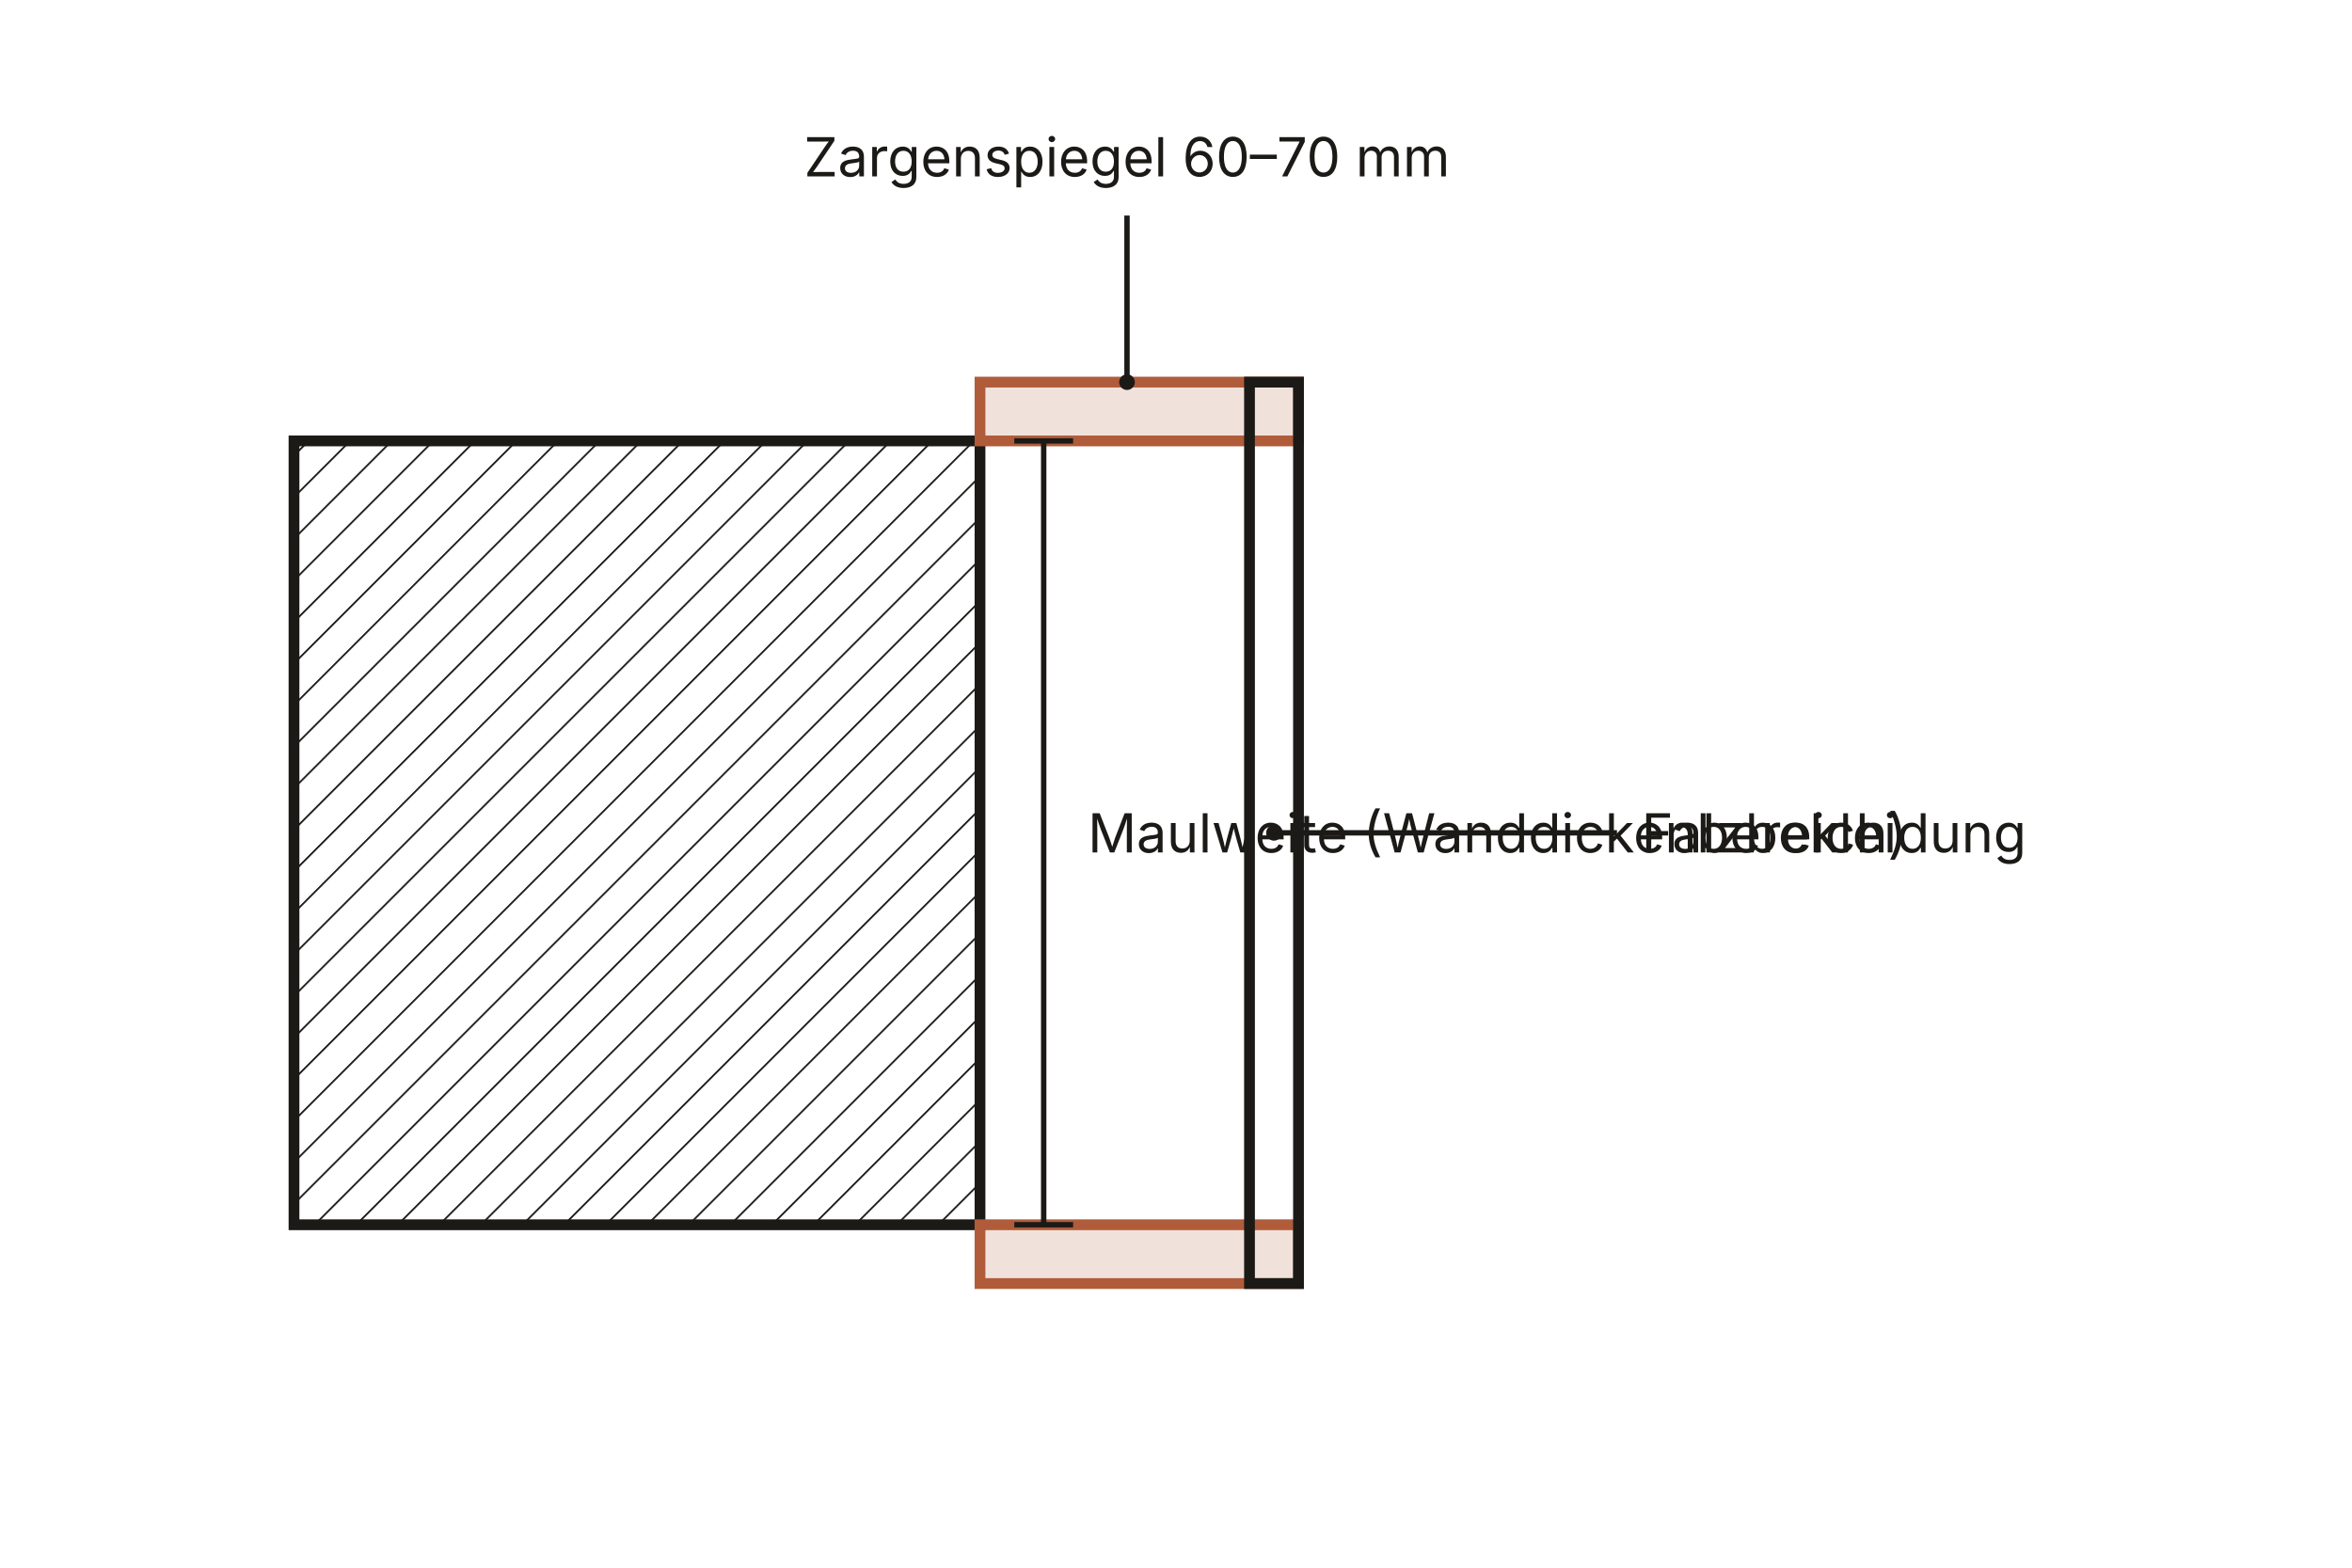
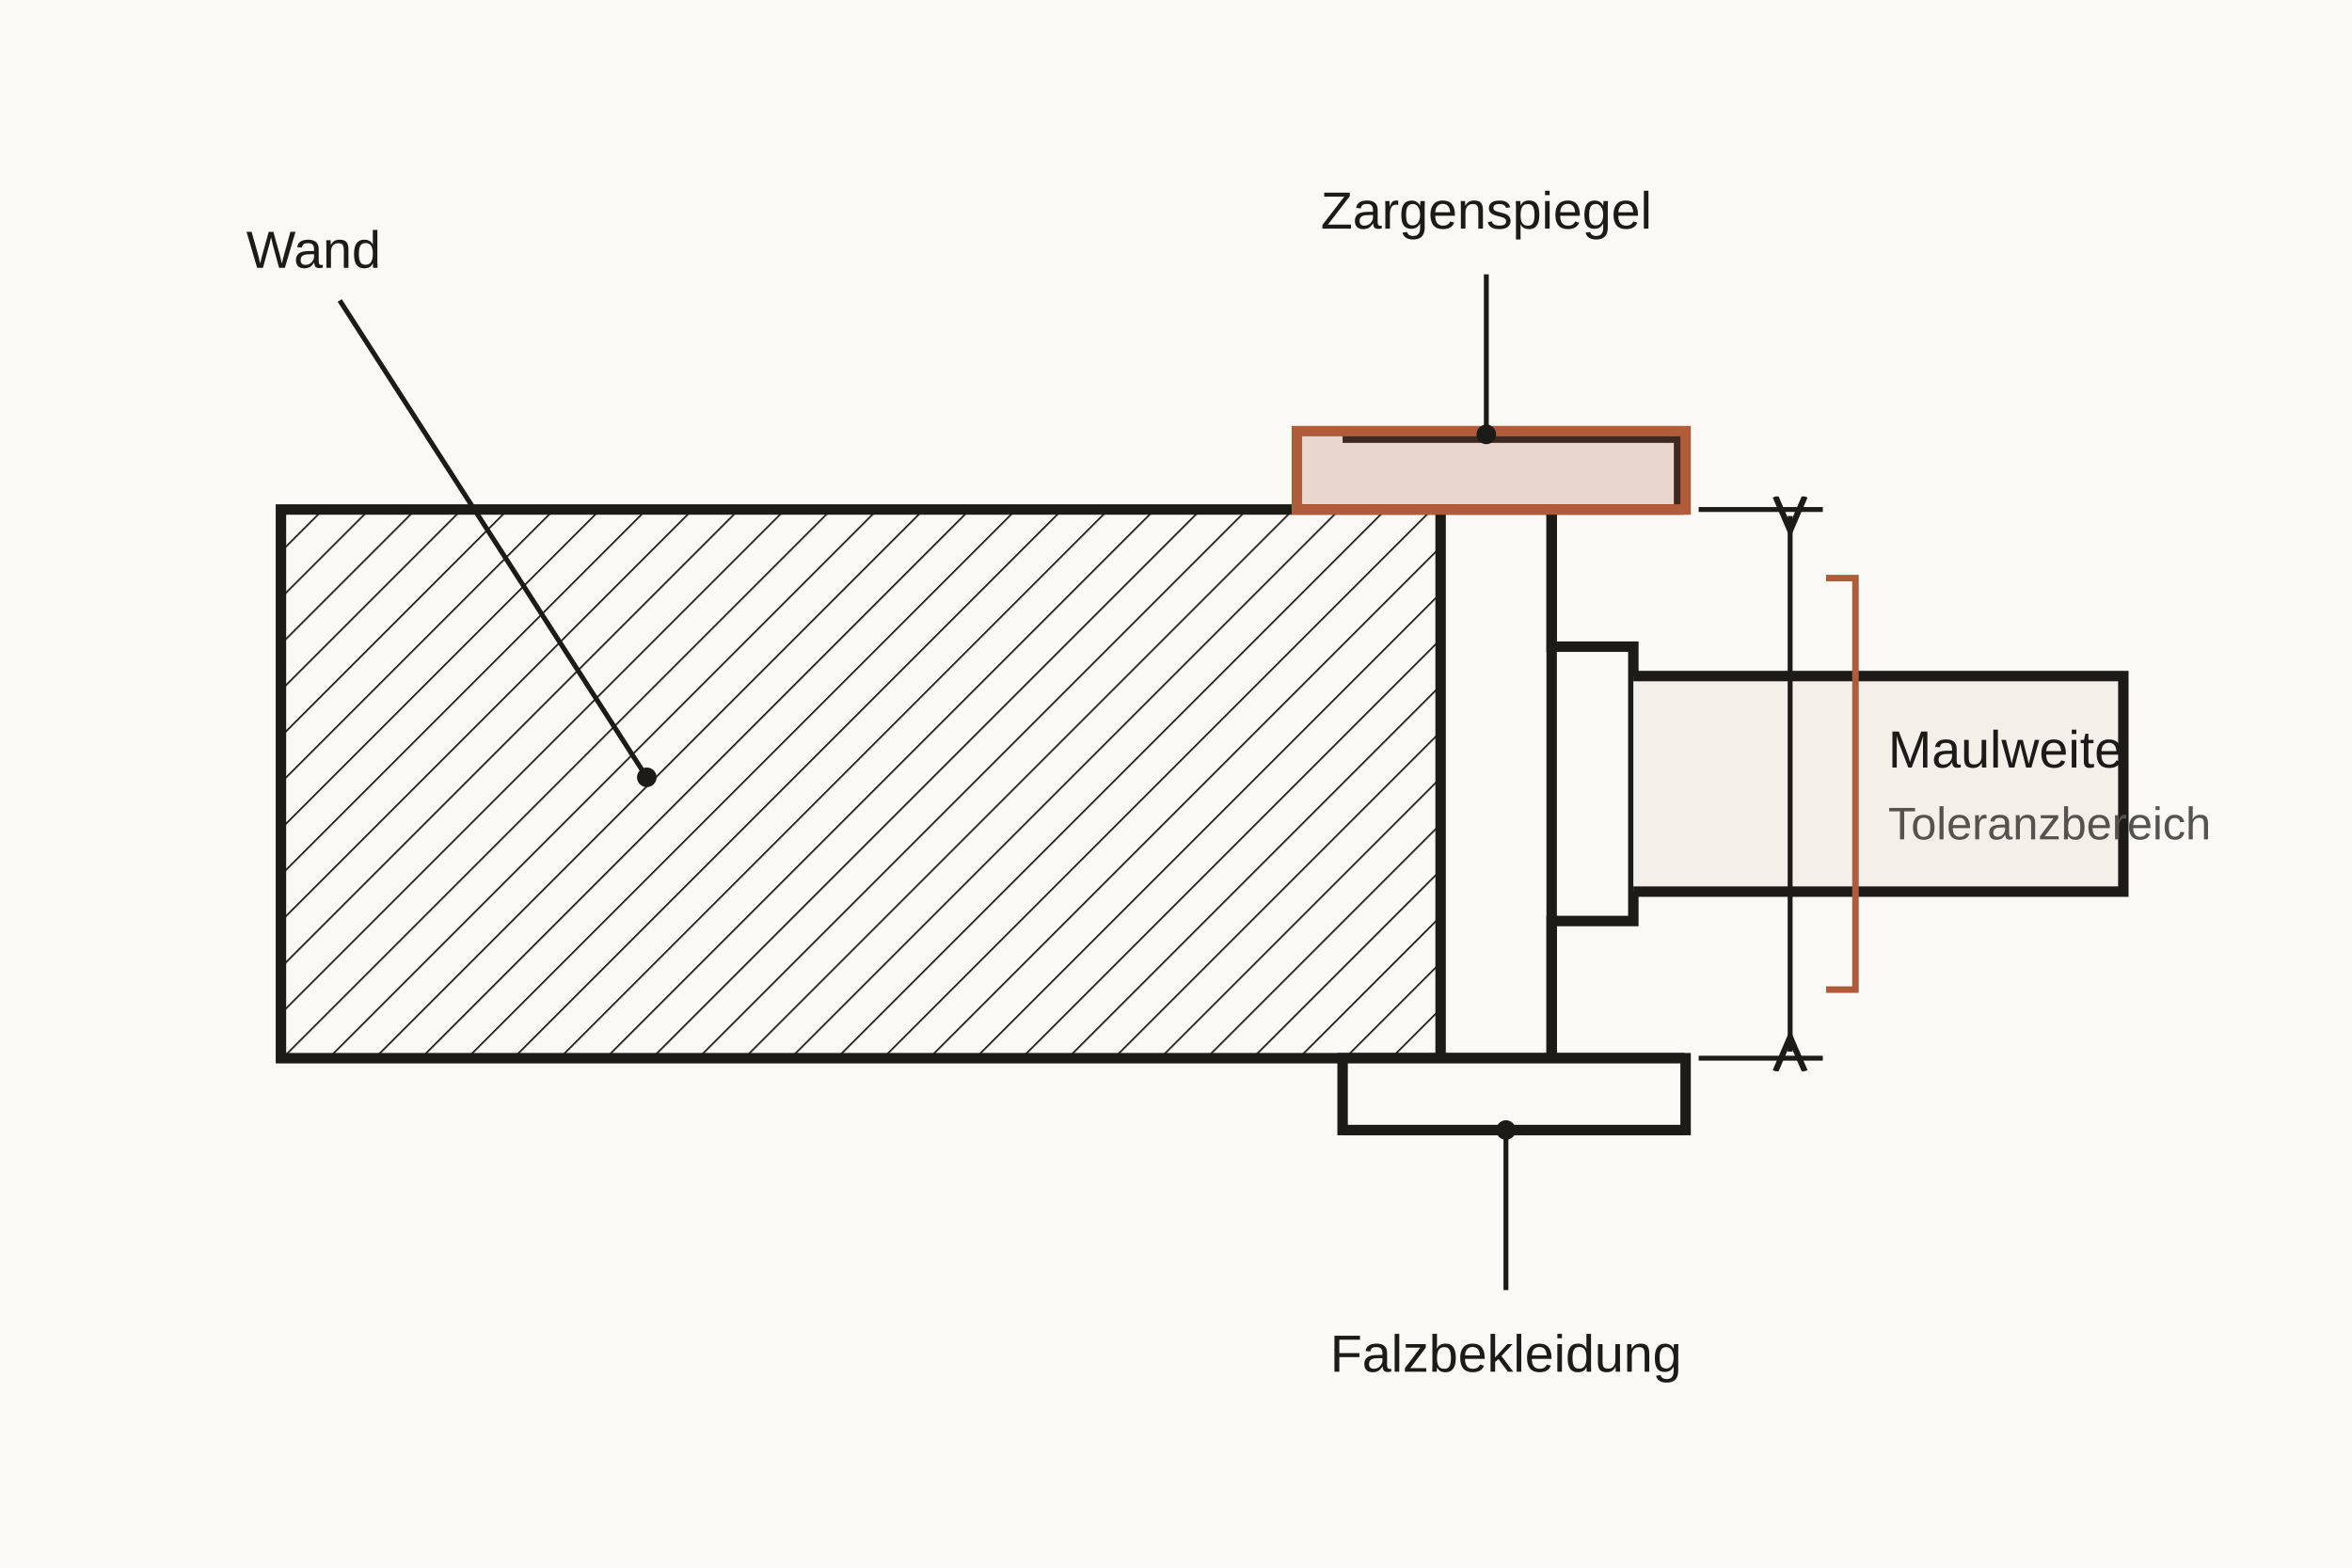
- <svg xmlns="http://www.w3.org/2000/svg" viewBox="0 0 480 320" role="img" aria-label="Schnitt: Umfassungszarge mit Zargenspiegel, Falzbekleidung und Maulweite">
+ <svg xmlns="http://www.w3.org/2000/svg" viewBox="0 0 720 480" role="img" aria-labelledby="title desc">
  <defs>
-     <pattern id="schraffur" width="6" height="6" patternTransform="rotate(45)" patternUnits="userSpaceOnUse">
-       <line x1="0" y1="0" x2="0" y2="6" stroke="#1c1a17" stroke-width="0.7" />
+     <pattern id="hatch" width="10" height="10" patternUnits="userSpaceOnUse" patternTransform="rotate(45)">
+       <line x1="0" y1="0" x2="0" y2="10" stroke="#1d1b18" stroke-width="1" />
    </pattern>
+     <marker id="arrow" markerWidth="8" markerHeight="8" refX="4" refY="4" orient="auto-start-reverse">
+       <path d="M8 1L1 4L8 7" fill="none" stroke="#1d1b18" stroke-width="1.2" />
+     </marker>
+     <style>.cut{fill:url(#hatch);stroke:#1d1b18;stroke-width:3.2}.heavy{fill:none;stroke:#1d1b18;stroke-width:3.2;stroke-linejoin:miter}.fine{fill:none;stroke:#1d1b18;stroke-width:1.5}.accent{fill:#b05c3a;fill-opacity:.22;stroke:#b05c3a;stroke-width:3.2}.label{font:16px Arial,Helvetica,sans-serif;fill:#1d1b18}.small{font:14px Arial,Helvetica,sans-serif;fill:#57524c}</style>
  </defs>
-   <rect x="60" y="90" width="140" height="160" fill="url(#schraffur)" stroke="#1c1a17" stroke-width="2.2" />
-   <rect x="200" y="78" width="65" height="12" fill="#b05c3a" fill-opacity="0.18" stroke="#b05c3a" stroke-width="2.2" />
-   <rect x="200" y="250" width="65" height="12" fill="#b05c3a" fill-opacity="0.18" stroke="#b05c3a" stroke-width="2.2" />
-   <rect x="255" y="78" width="10" height="184" fill="none" stroke="#1c1a17" stroke-width="2.2" />
-   <line x1="207" y1="90" x2="219" y2="90" stroke="#1c1a17" stroke-width="1.1" />
-   <line x1="207" y1="250" x2="219" y2="250" stroke="#1c1a17" stroke-width="1.1" />
-   <line x1="213" y1="90" x2="213" y2="250" stroke="#1c1a17" stroke-width="1.1" />
-   <text x="222" y="174" text-anchor="start" font-family="-apple-system,sans-serif" font-size="11" fill="#1c1a17">Maulweite (Wanddickenbereich)</text>
-   <line x1="230" y1="78" x2="230" y2="44" stroke="#1c1a17" stroke-width="1.1" />
-   <circle cx="230" cy="78" r="1.6" fill="#1c1a17" />
-   <text x="230" y="36" text-anchor="middle" font-family="-apple-system,sans-serif" font-size="11" fill="#1c1a17">Zargenspiegel 60–70 mm</text>
-   <line x1="260" y1="170" x2="330" y2="170" stroke="#1c1a17" stroke-width="1.1" />
-   <circle cx="260" cy="170" r="1.6" fill="#1c1a17" />
-   <text x="335" y="174" text-anchor="start" font-family="-apple-system,sans-serif" font-size="11" fill="#1c1a17">Falzbekleidung</text>
+   <rect width="720" height="480" fill="#faf9f6" />
+   <rect x="86" y="156" width="355" height="168" class="cut" />
+   <path d="M411 134H514V156H475V324H514V346H411" class="heavy" />
+   <path d="M441 156H475V198H500V282H475V324H441" class="heavy" />
+   <rect x="397" y="132" width="119" height="24" class="accent" />
+   <rect x="411" y="324" width="105" height="22" fill="#faf9f6" stroke="#1d1b18" stroke-width="3.2" />
+   <path d="M500 207H650V273H500" fill="#f3f0ea" stroke="#1d1b18" stroke-width="3.2" />
+   <line x1="548" y1="158" x2="548" y2="322" class="fine" marker-start="url(#arrow)" marker-end="url(#arrow)" />
+   <line x1="520" y1="156" x2="558" y2="156" class="fine" />
+   <line x1="520" y1="324" x2="558" y2="324" class="fine" />
+   <path d="M559 177h9v126h-9" fill="none" stroke="#b05c3a" stroke-width="2" />
+   <text x="578" y="235" class="label">Maulweite</text>
+   <text x="578" y="257" class="small">Toleranzbereich</text>
+   <line x1="455" y1="133" x2="455" y2="84" class="fine" />
+   <circle cx="455" cy="133" r="3" fill="#1d1b18" />
+   <text x="455" y="70" text-anchor="middle" class="label">Zargenspiegel</text>
+   <line x1="461" y1="346" x2="461" y2="395" class="fine" />
+   <circle cx="461" cy="346" r="3" fill="#1d1b18" />
+   <text x="461" y="420" text-anchor="middle" class="label">Falzbekleidung</text>
+   <line x1="198" y1="238" x2="104" y2="92" class="fine" />
+   <circle cx="198" cy="238" r="3" fill="#1d1b18" />
+   <text x="96" y="82" text-anchor="middle" class="label">Wand</text>
</svg>
